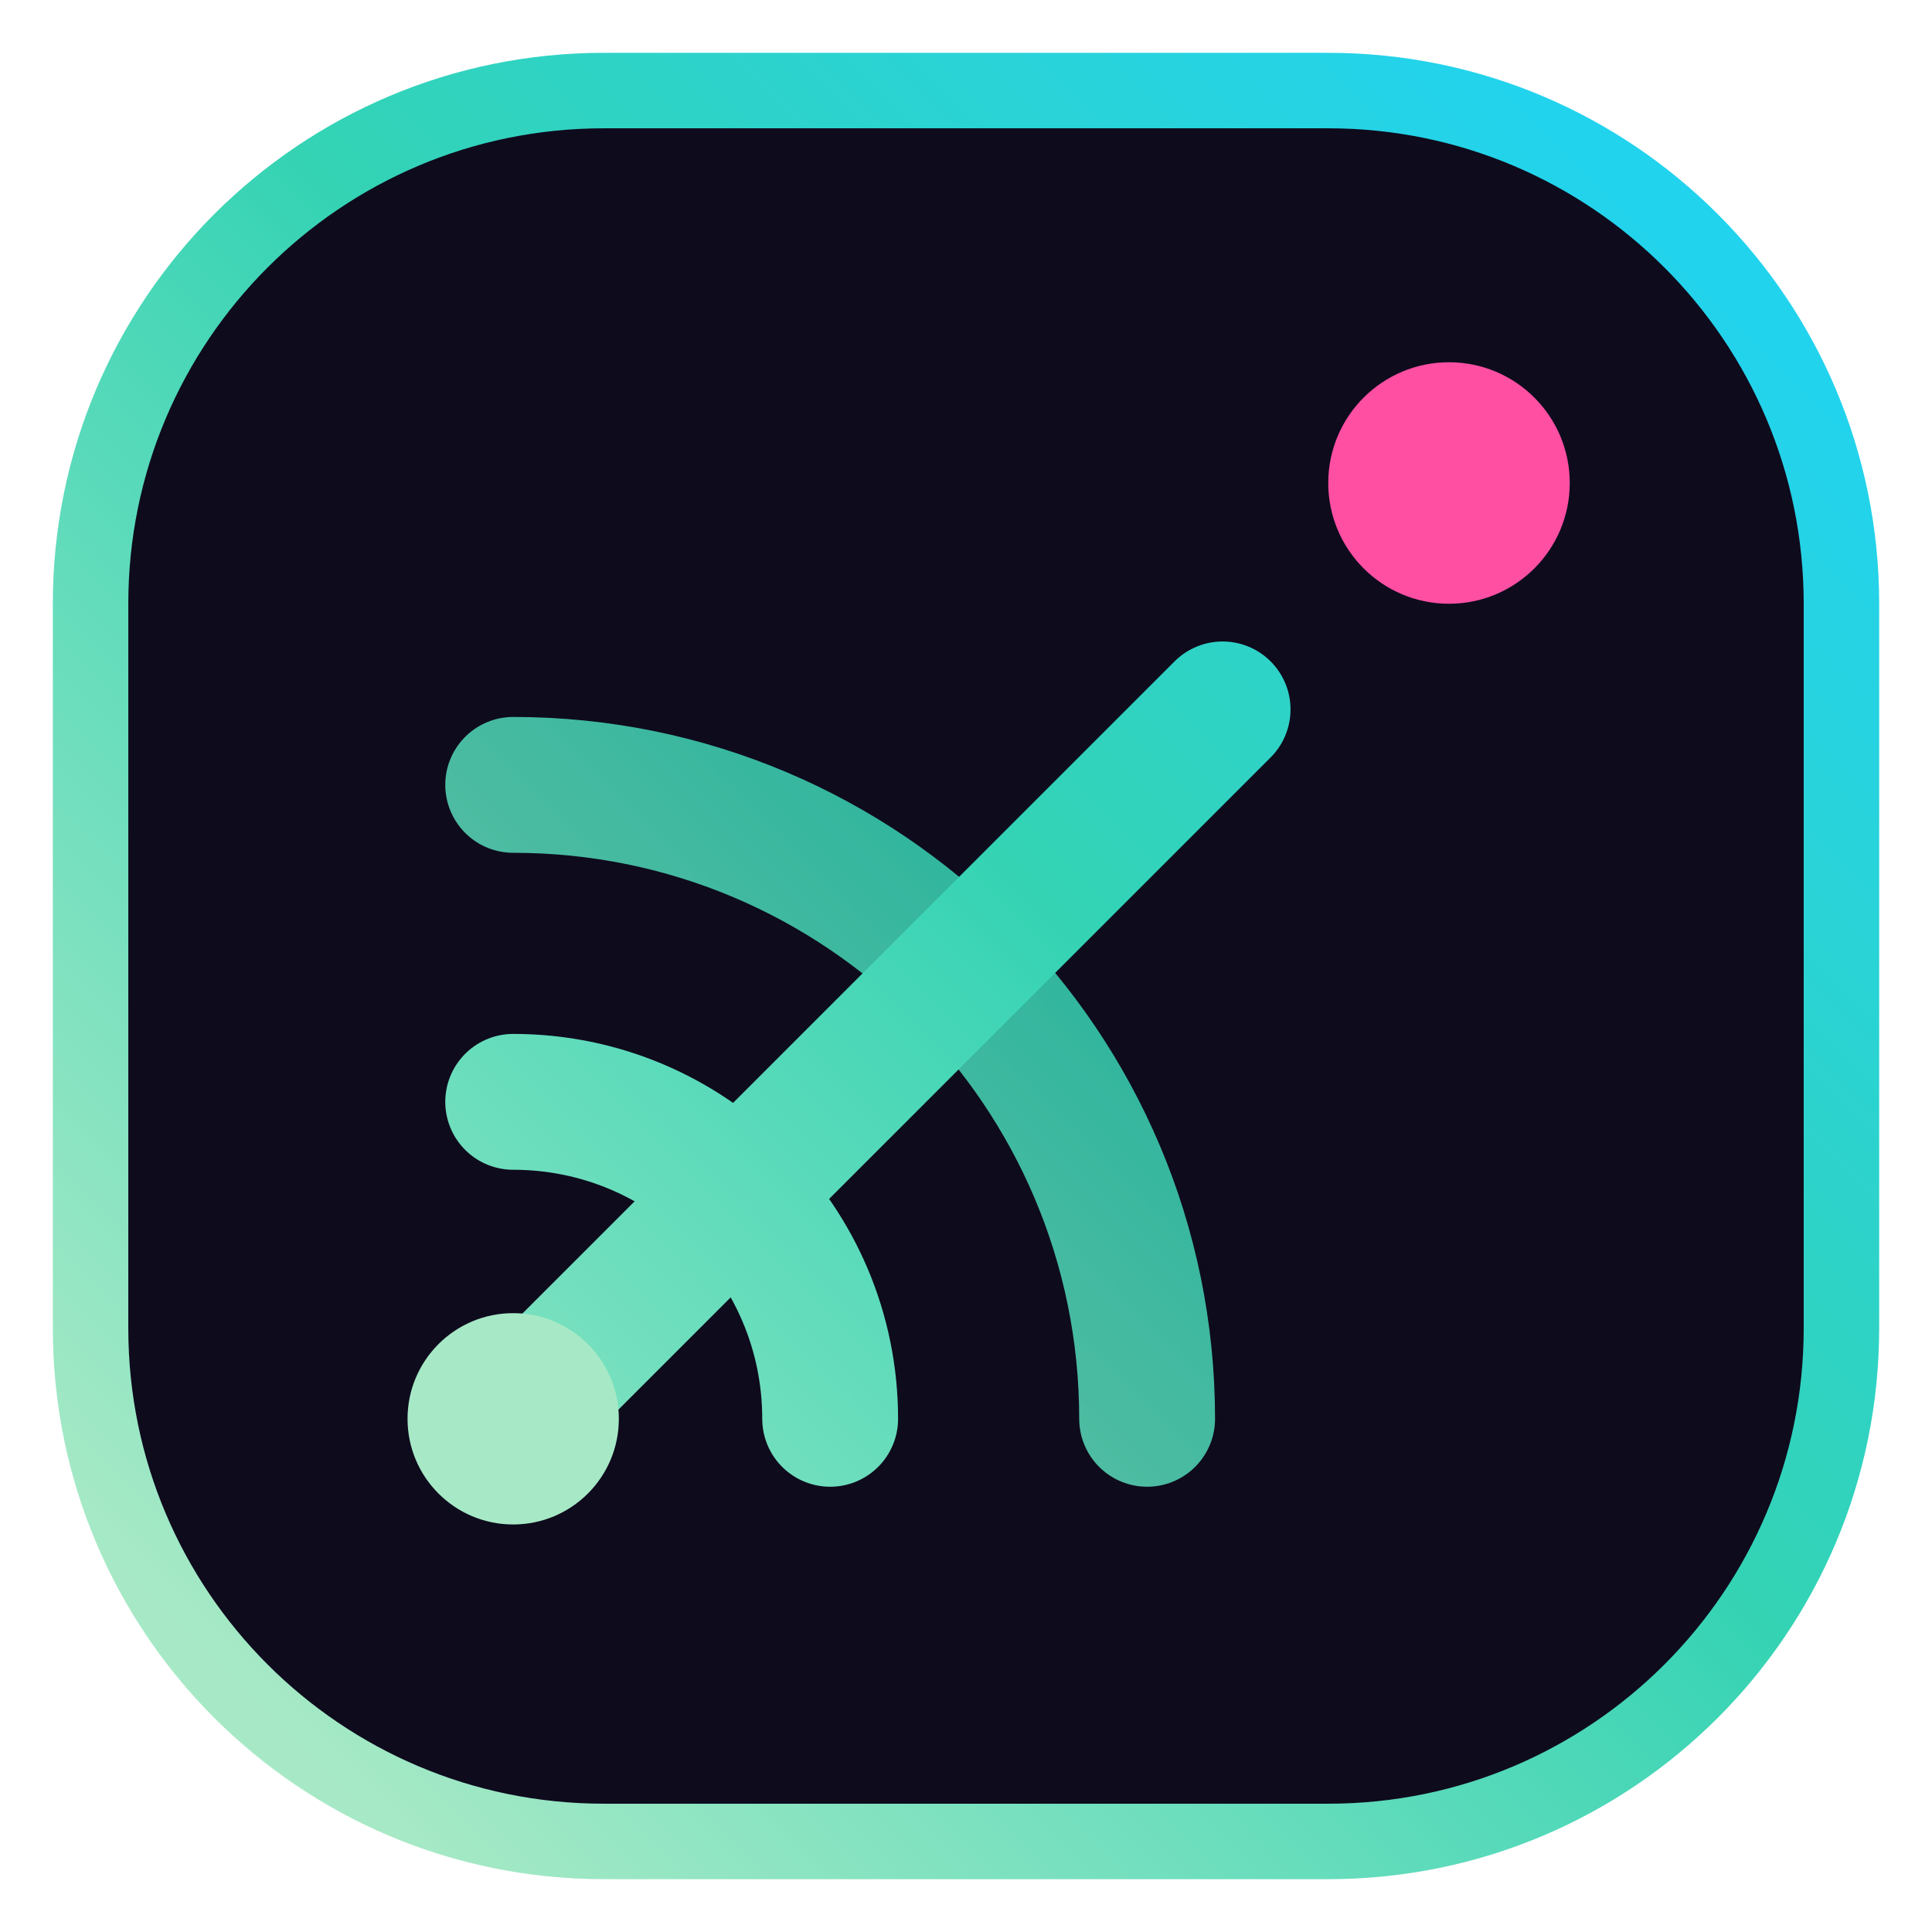
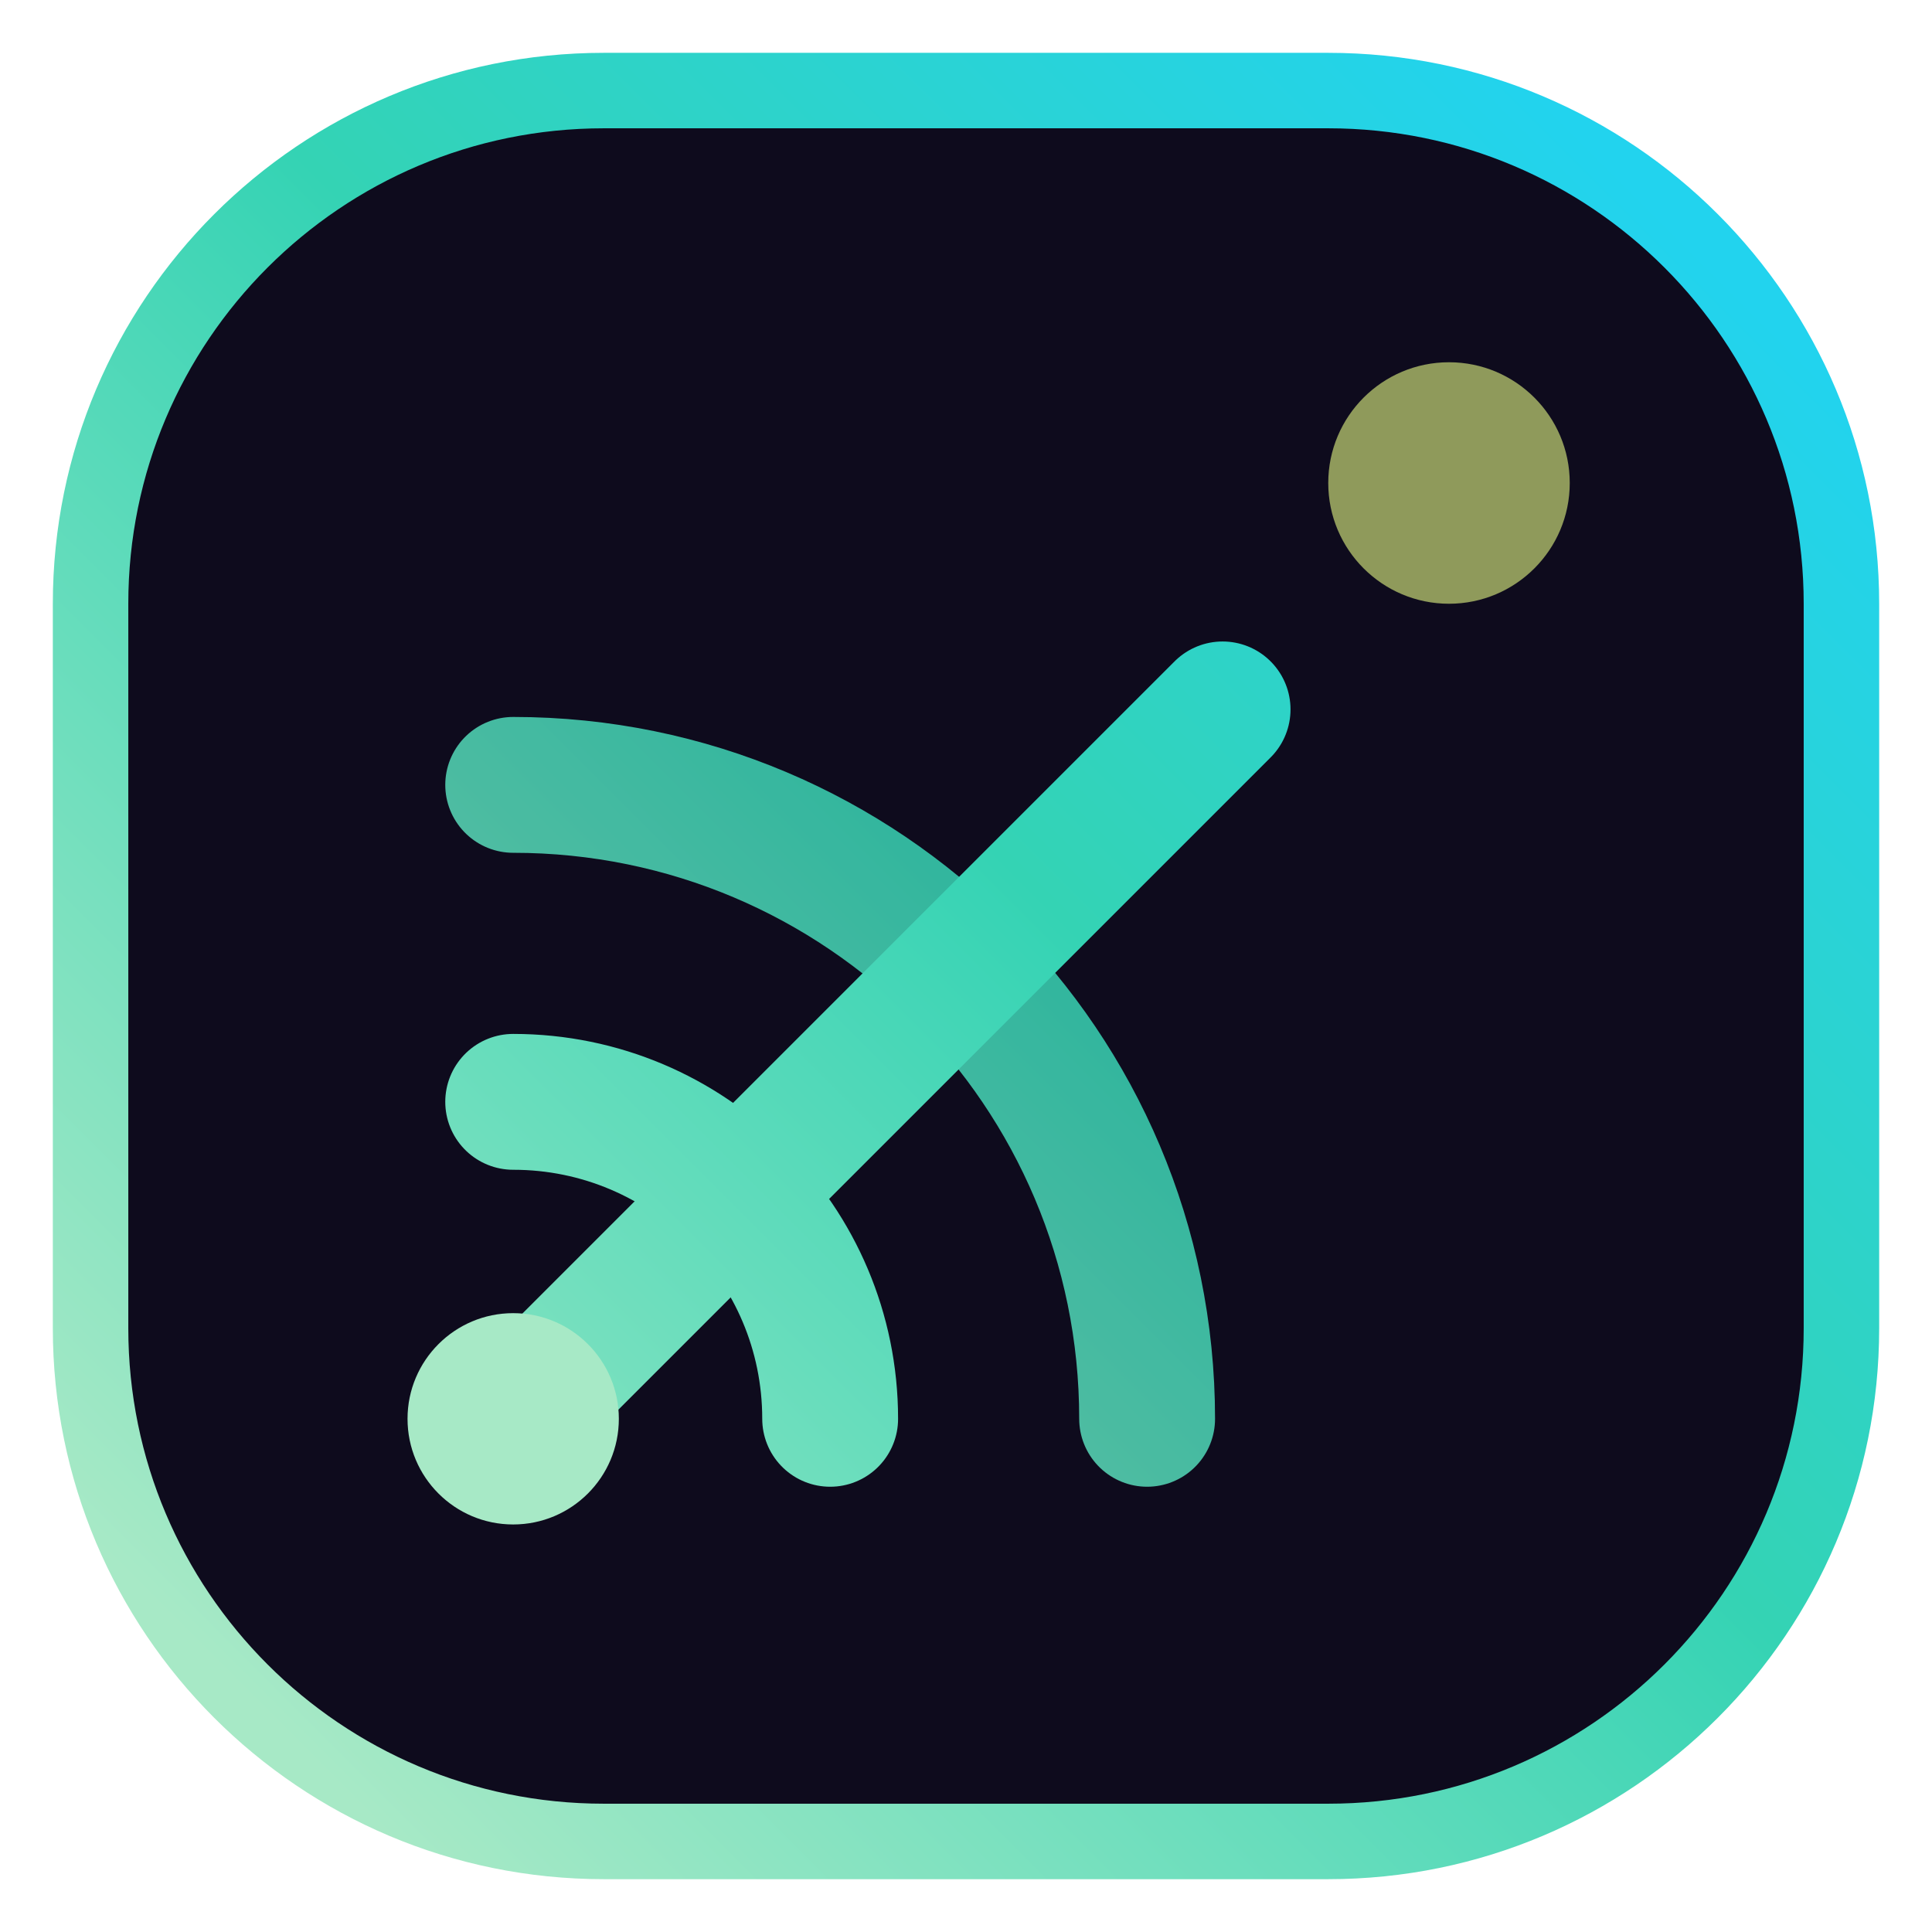
<svg xmlns="http://www.w3.org/2000/svg" viewBox="0 0 64 64" role="img" aria-label="ReconX">
  <defs>
    <linearGradient id="rx-g" x1="8" y1="56" x2="56" y2="8" gradientUnits="userSpaceOnUse">
      <stop offset="0" stop-color="#a7e9c6" />
      <stop offset=".55" stop-color="#34d3b4" />
      <stop offset="1" stop-color="#22d3ee" />
    </linearGradient>
  </defs>
  <rect x="3" y="3" width="58" height="58" rx="17" fill="#0e0b1d" />
  <rect x="3" y="3" width="58" height="58" rx="17" fill="none" stroke="url(#rx-g)" stroke-width="2.5" />
  <path d="M17 36.5a10.5 10.5 0 0 1 10.5 10.5" fill="none" stroke="url(#rx-g)" stroke-width="4.5" stroke-linecap="round" />
  <path d="M17 26a21 21 0 0 1 21 21" fill="none" stroke="url(#rx-g)" stroke-width="4.5" stroke-linecap="round" opacity=".85" />
  <path d="M17 47L40.5 23.5" stroke="url(#rx-g)" stroke-width="4.5" stroke-linecap="round" />
  <circle cx="17" cy="47" r="3.5" fill="#a7e9c6" />
-   <circle cx="48" cy="16" r="4" fill="#ff4fa3" />
+   <circle cx="48" cy="16" r="4" fill="#8f9a5b" />
</svg>
